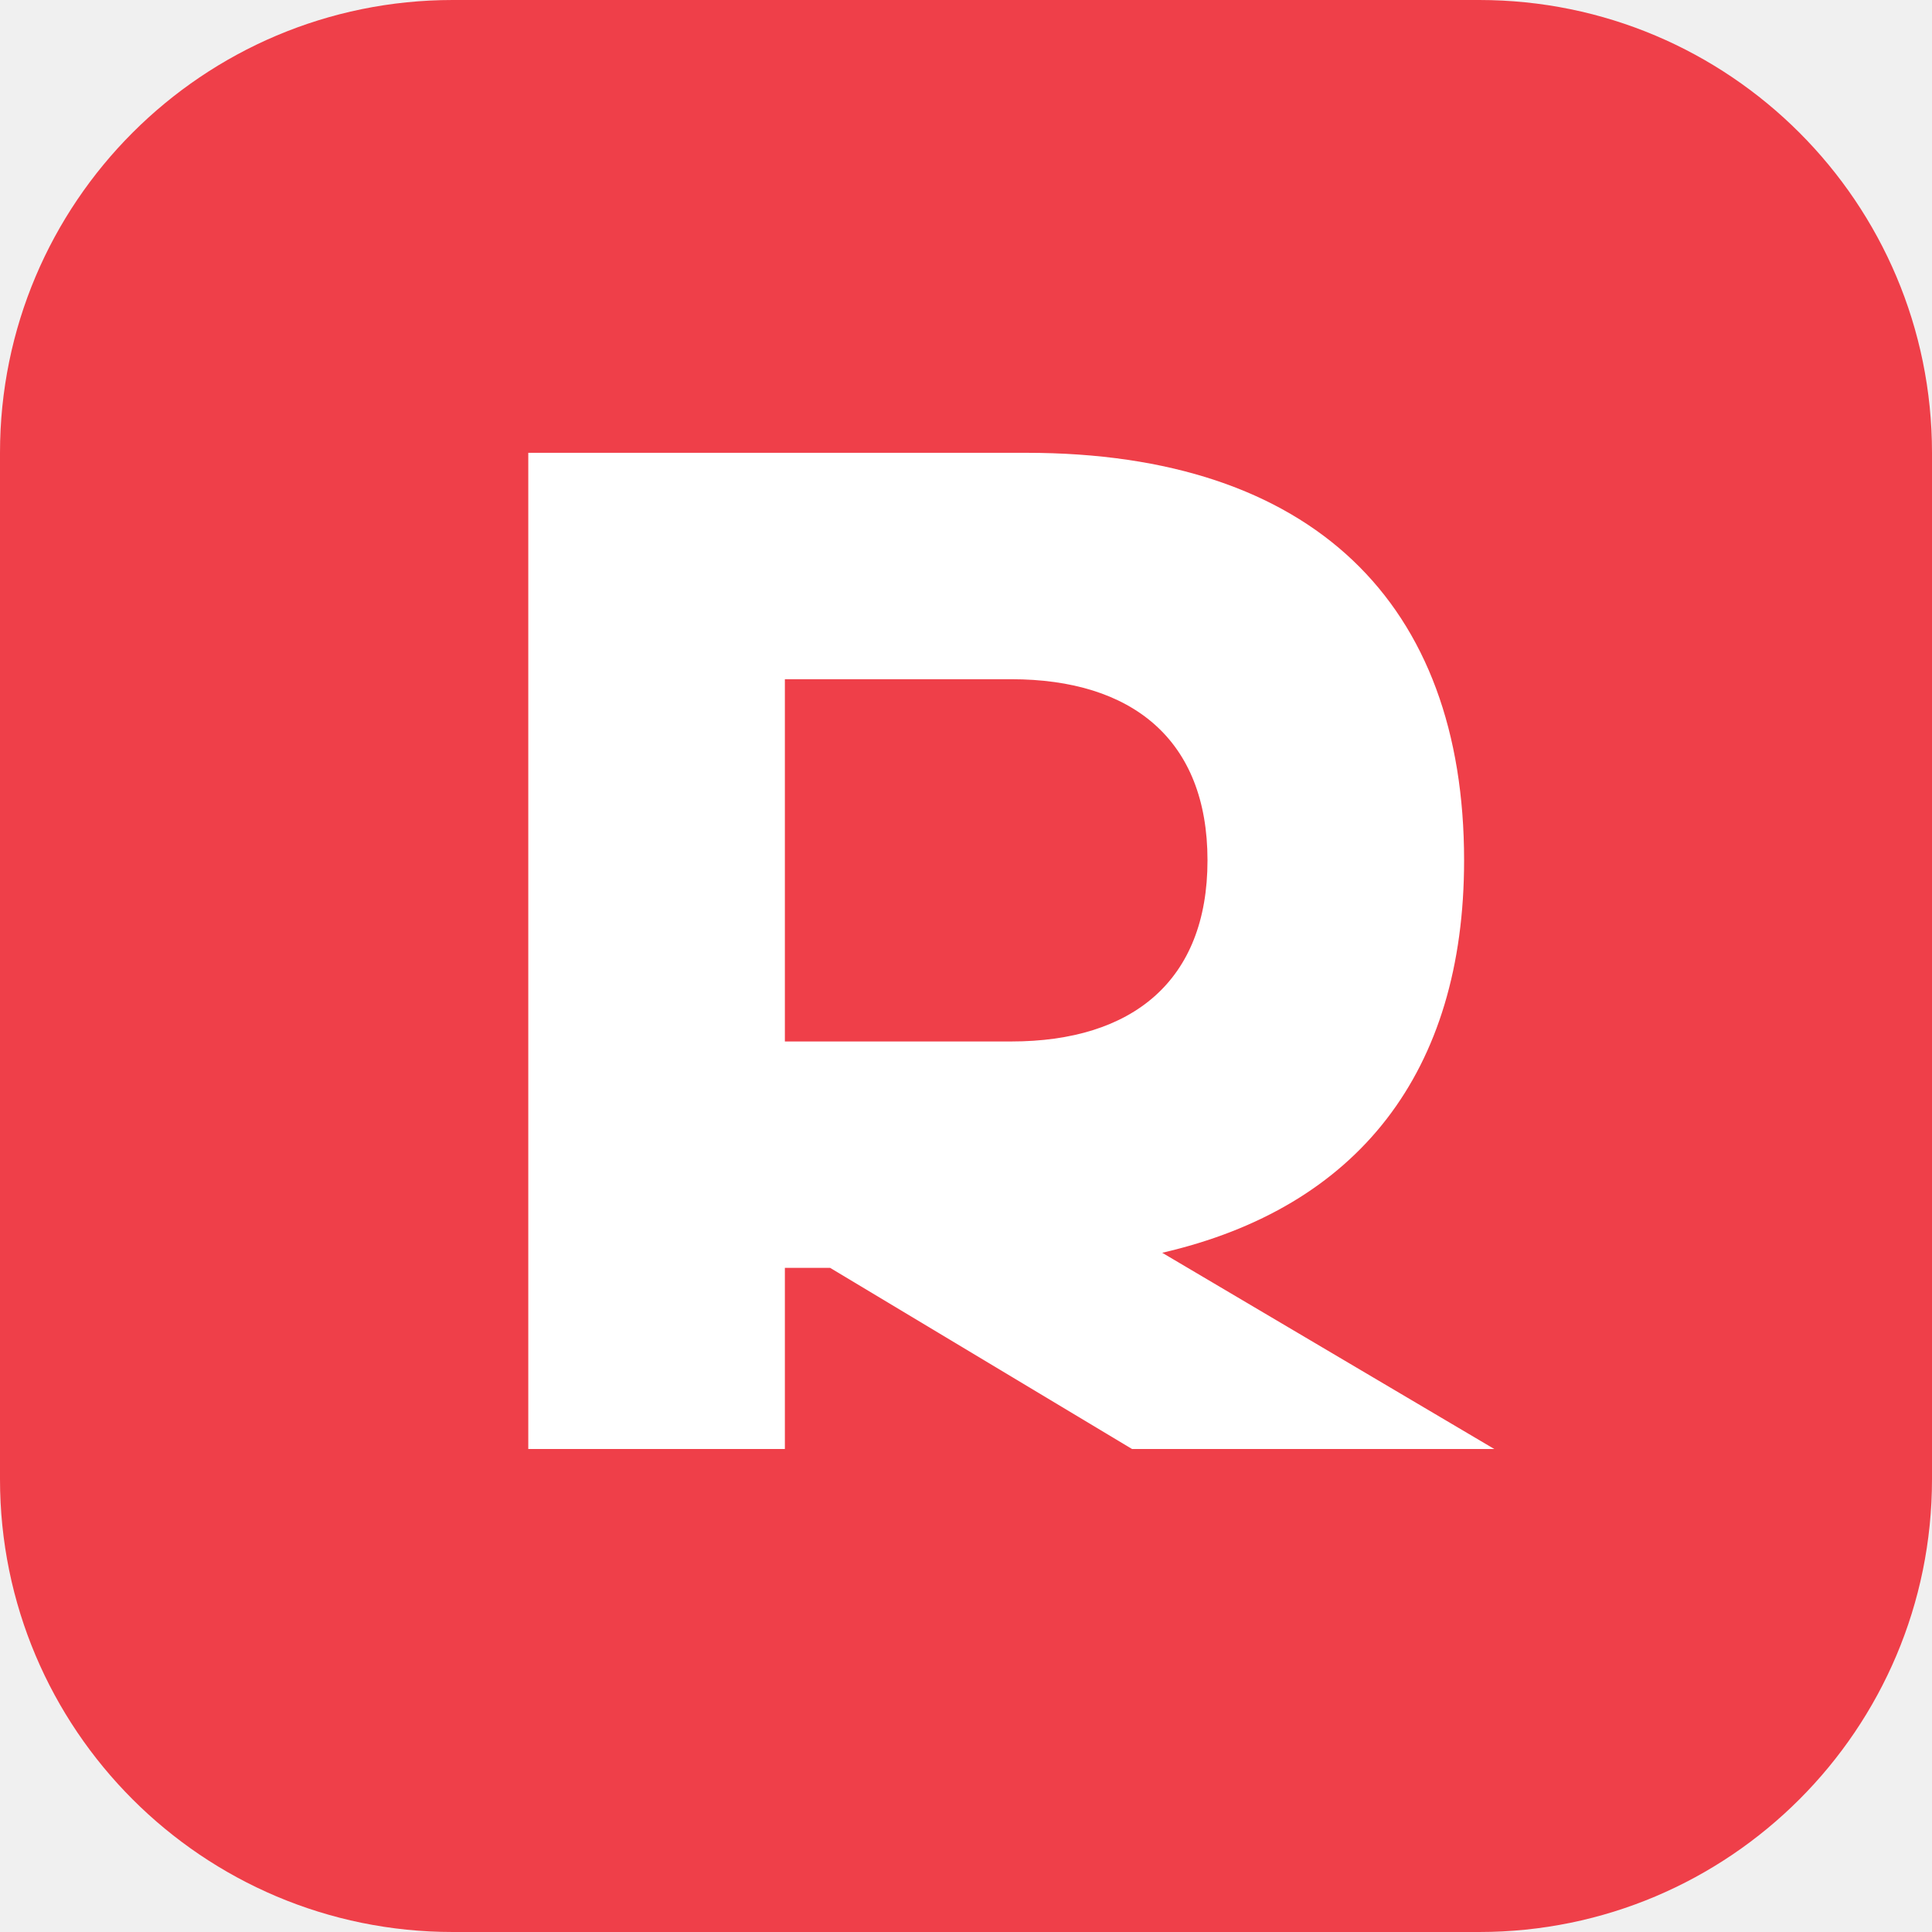
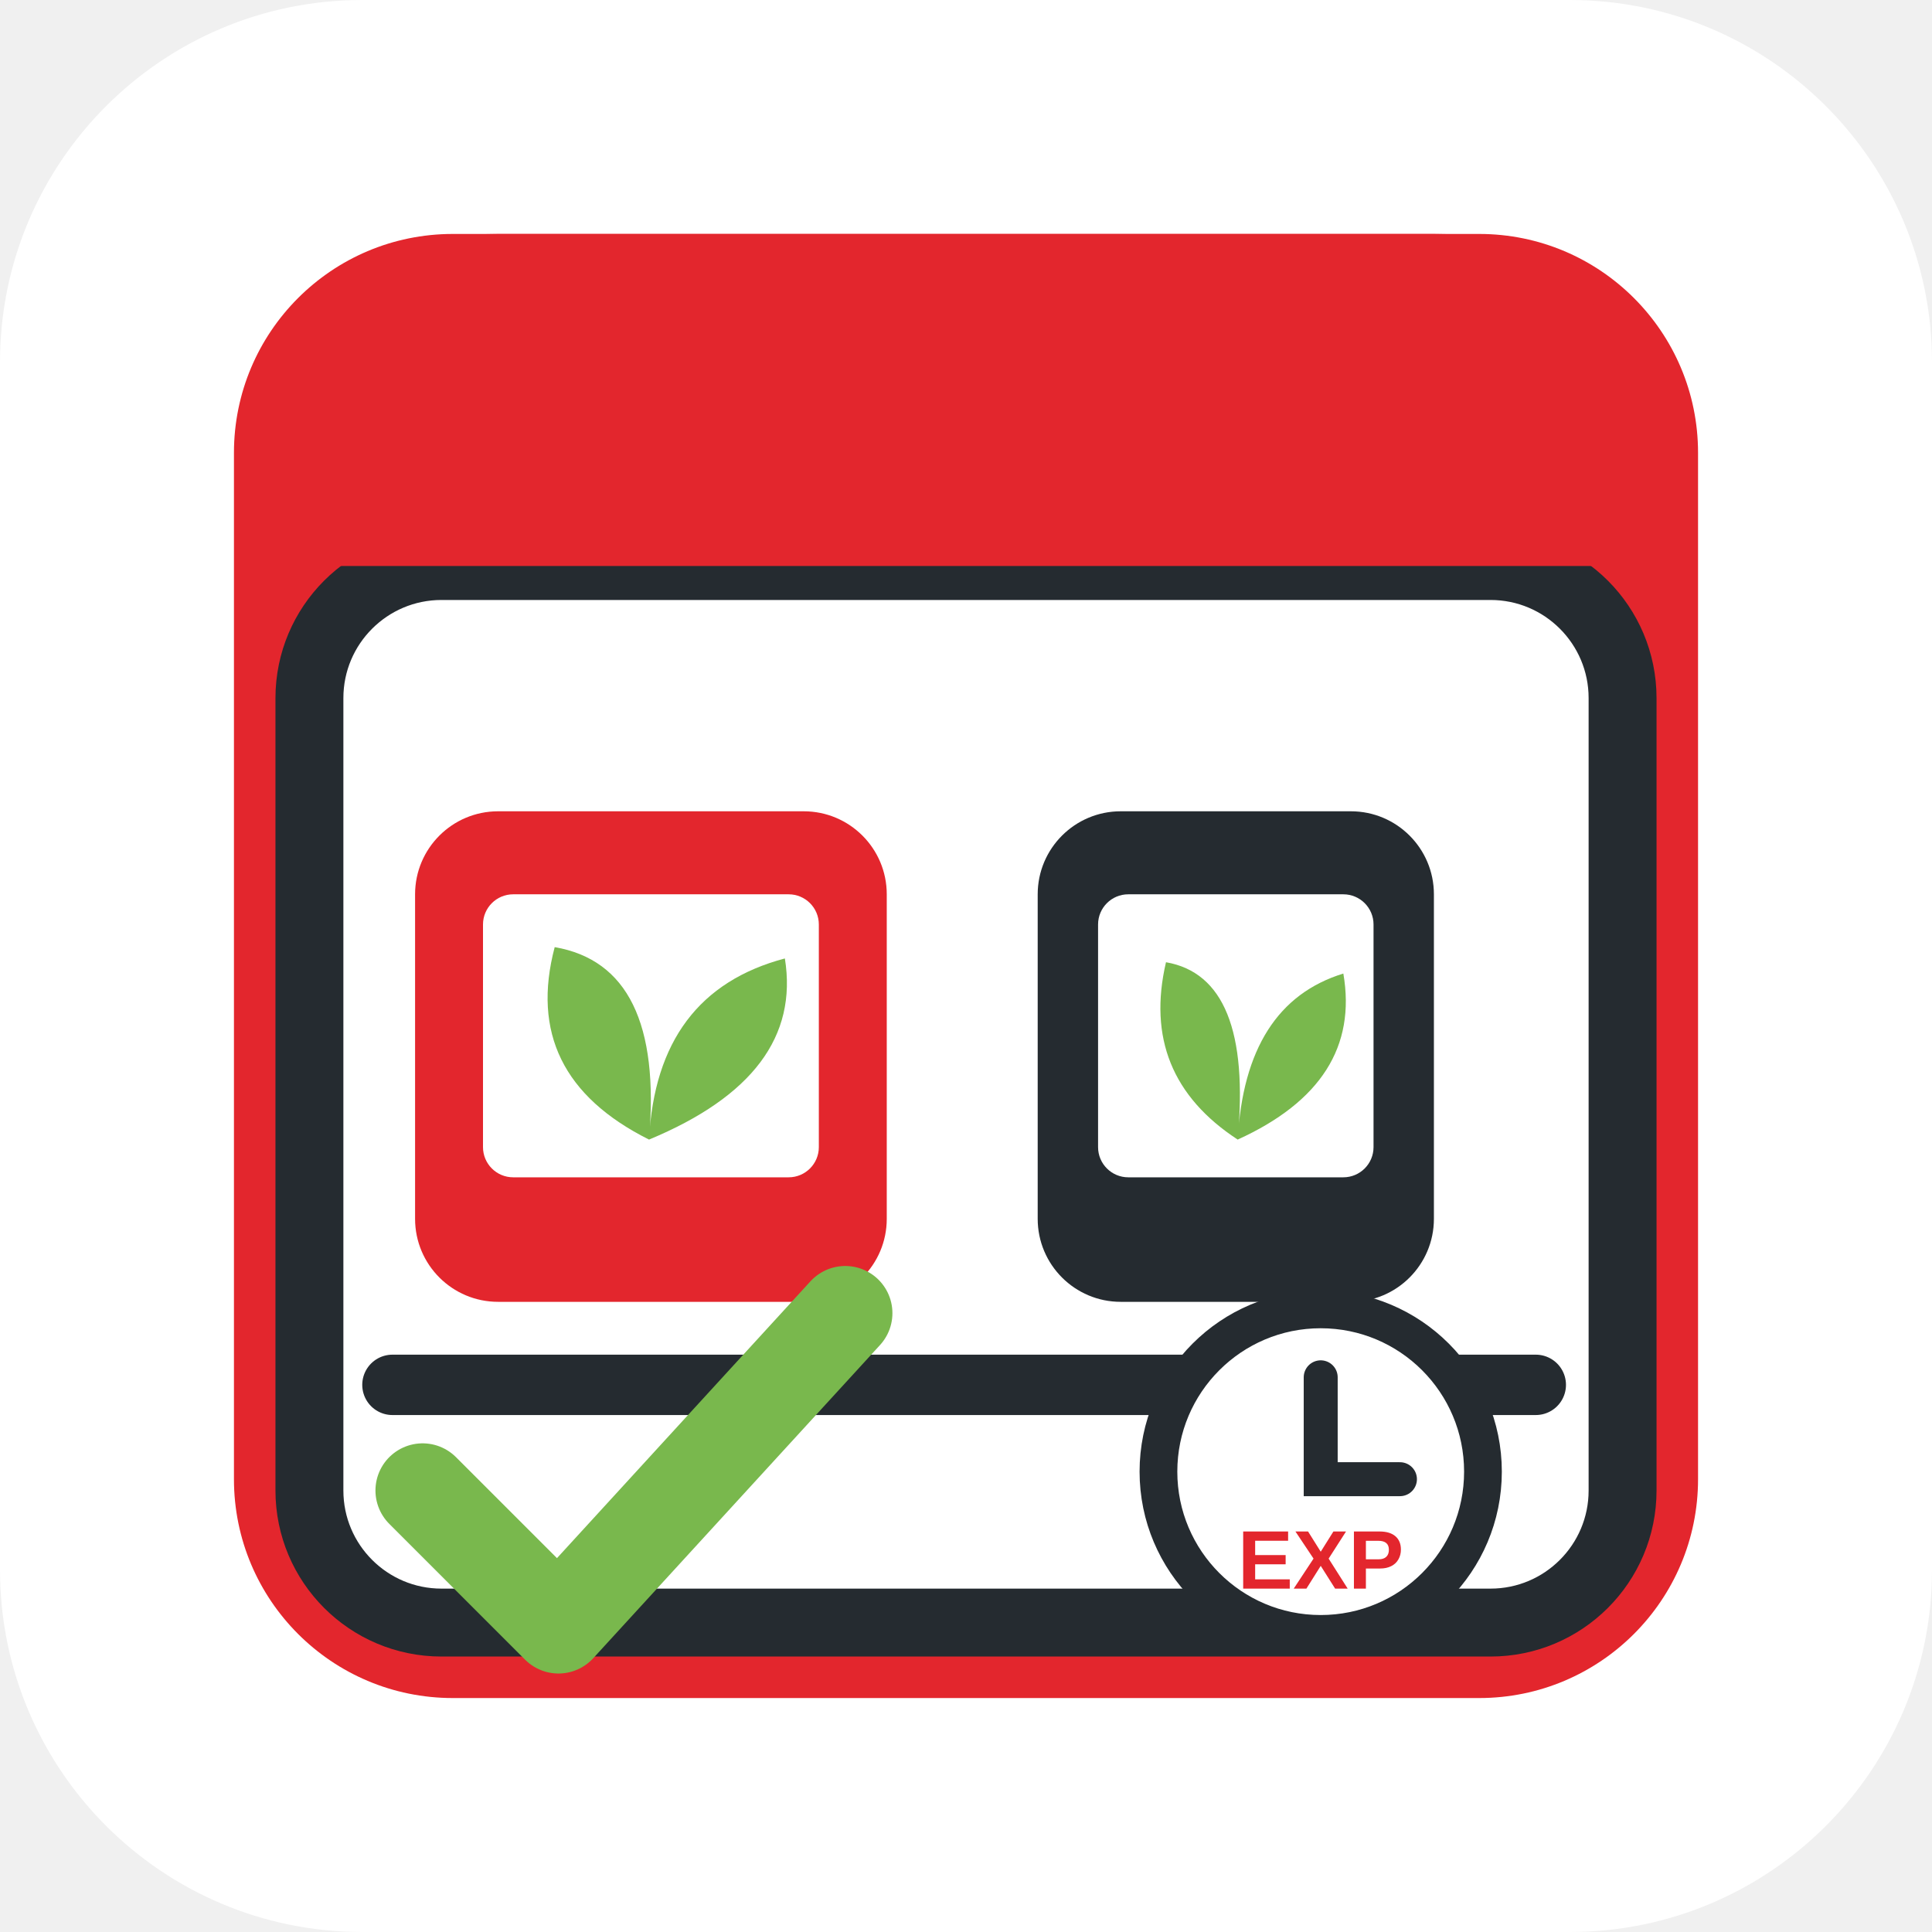
- <svg xmlns="http://www.w3.org/2000/svg" viewBox="0 0 128 128">
-   <rect width="128" height="128" rx="30" fill="#ef3f49" />
-   <path d="M35 96V30h33c19 0 29 10 29 27 0 14-7 23-20 26l22 13H75L55 84h-3v12H35zm17-27h15c8 0 13-4 13-12s-5-12-13-12H52v24z" fill="#fff" />
+ <svg xmlns="http://www.w3.org/2000/svg" viewBox="0 0 512 512">
+   <rect width="512" height="512" rx="96" fill="#fff" />
+   <rect x="62" y="62" width="388" height="388" rx="58" fill="#e3262d" />
+   <rect x="82" y="150" width="348" height="280" rx="35" fill="#fff" stroke="#252b30" stroke-width="18" />
+   <path d="M82 150V112q0-50 50-50h248q50 0 50 50v38" fill="#e3262d" />
+   <rect x="110" y="215" width="125" height="130" rx="22" fill="#e3262d" />
+   <rect x="128" y="237" width="89" height="75" rx="8" fill="#fff" />
+   <path d="M172 302q-34-17-25-51 29 5 25 51m0 0q2-39 36-48 5 31-36 48" fill="#79b84d" />
+   <rect x="275" y="215" width="105" height="130" rx="22" fill="#252b30" />
+   <rect x="291" y="237" width="73" height="75" rx="8" fill="#fff" />
+   <path d="M328 302q-26-17-19-47 23 4 19 47m0 0q2-36 28-44 5 29-28 44" fill="#79b84d" />
+   <path d="M104 367h303" stroke="#252b30" stroke-width="16" stroke-linecap="round" />
+   <path d="M112 395l36 36 76-83" fill="none" stroke="#79b84d" stroke-width="25" stroke-linecap="round" stroke-linejoin="round" />
+   <circle cx="350" cy="390" r="43" fill="#fff" stroke="#252b30" stroke-width="10" />
+   <path d="M350 365v27h21" fill="none" stroke="#252b30" stroke-width="9" stroke-linecap="round" />
+   <text x="350" y="421" text-anchor="middle" font-family="Arial" font-size="22" font-weight="bold" fill="#e3262d">EXP</text>
</svg>
